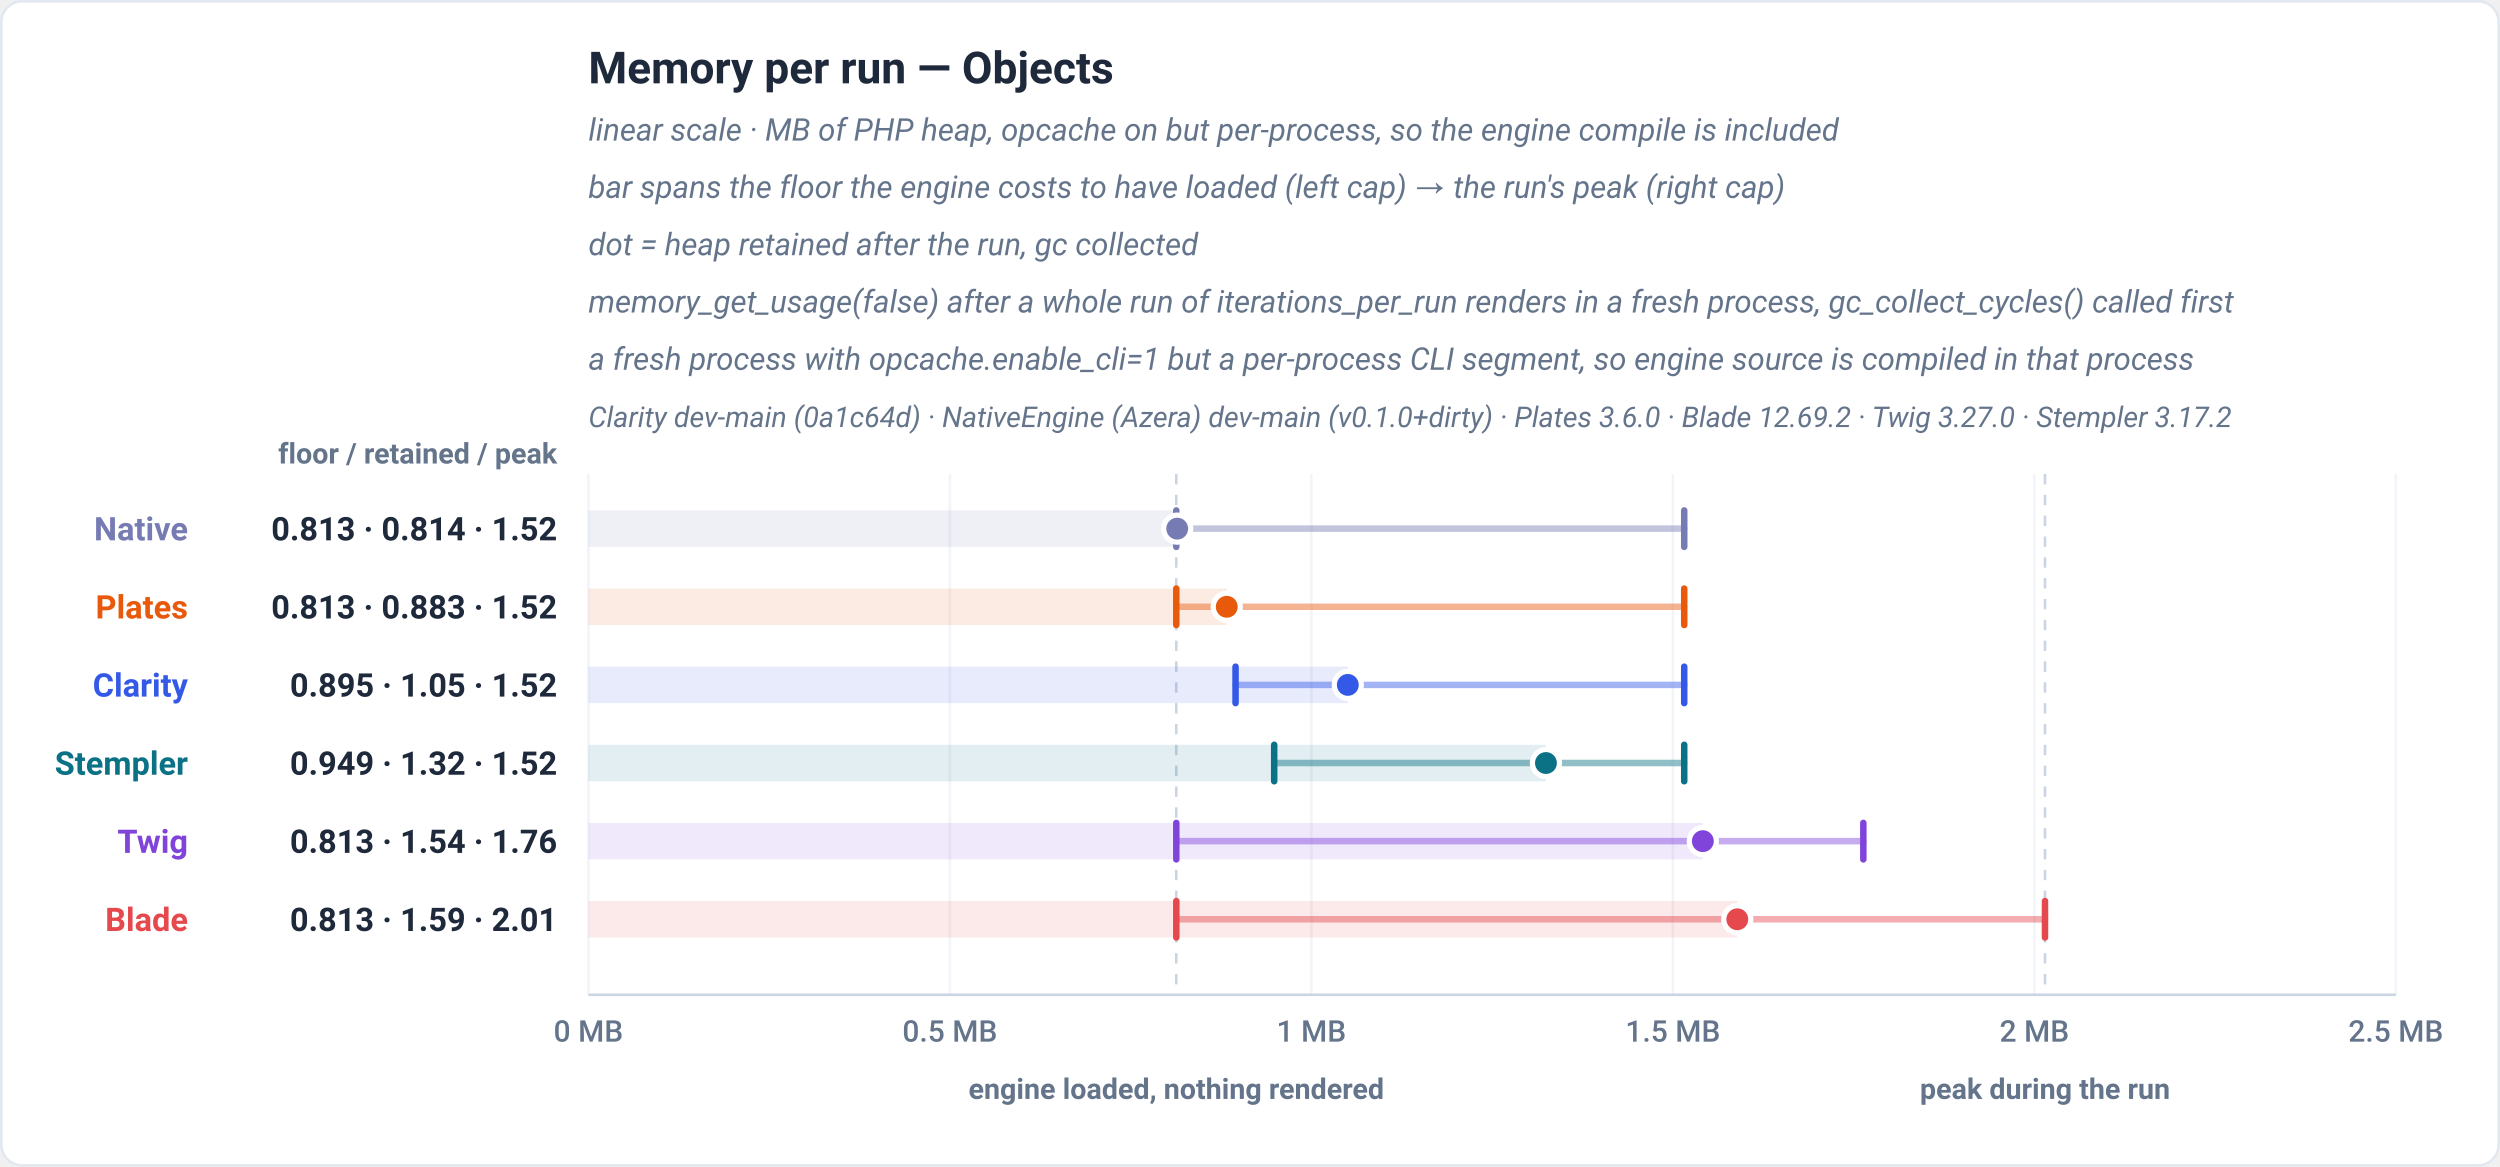
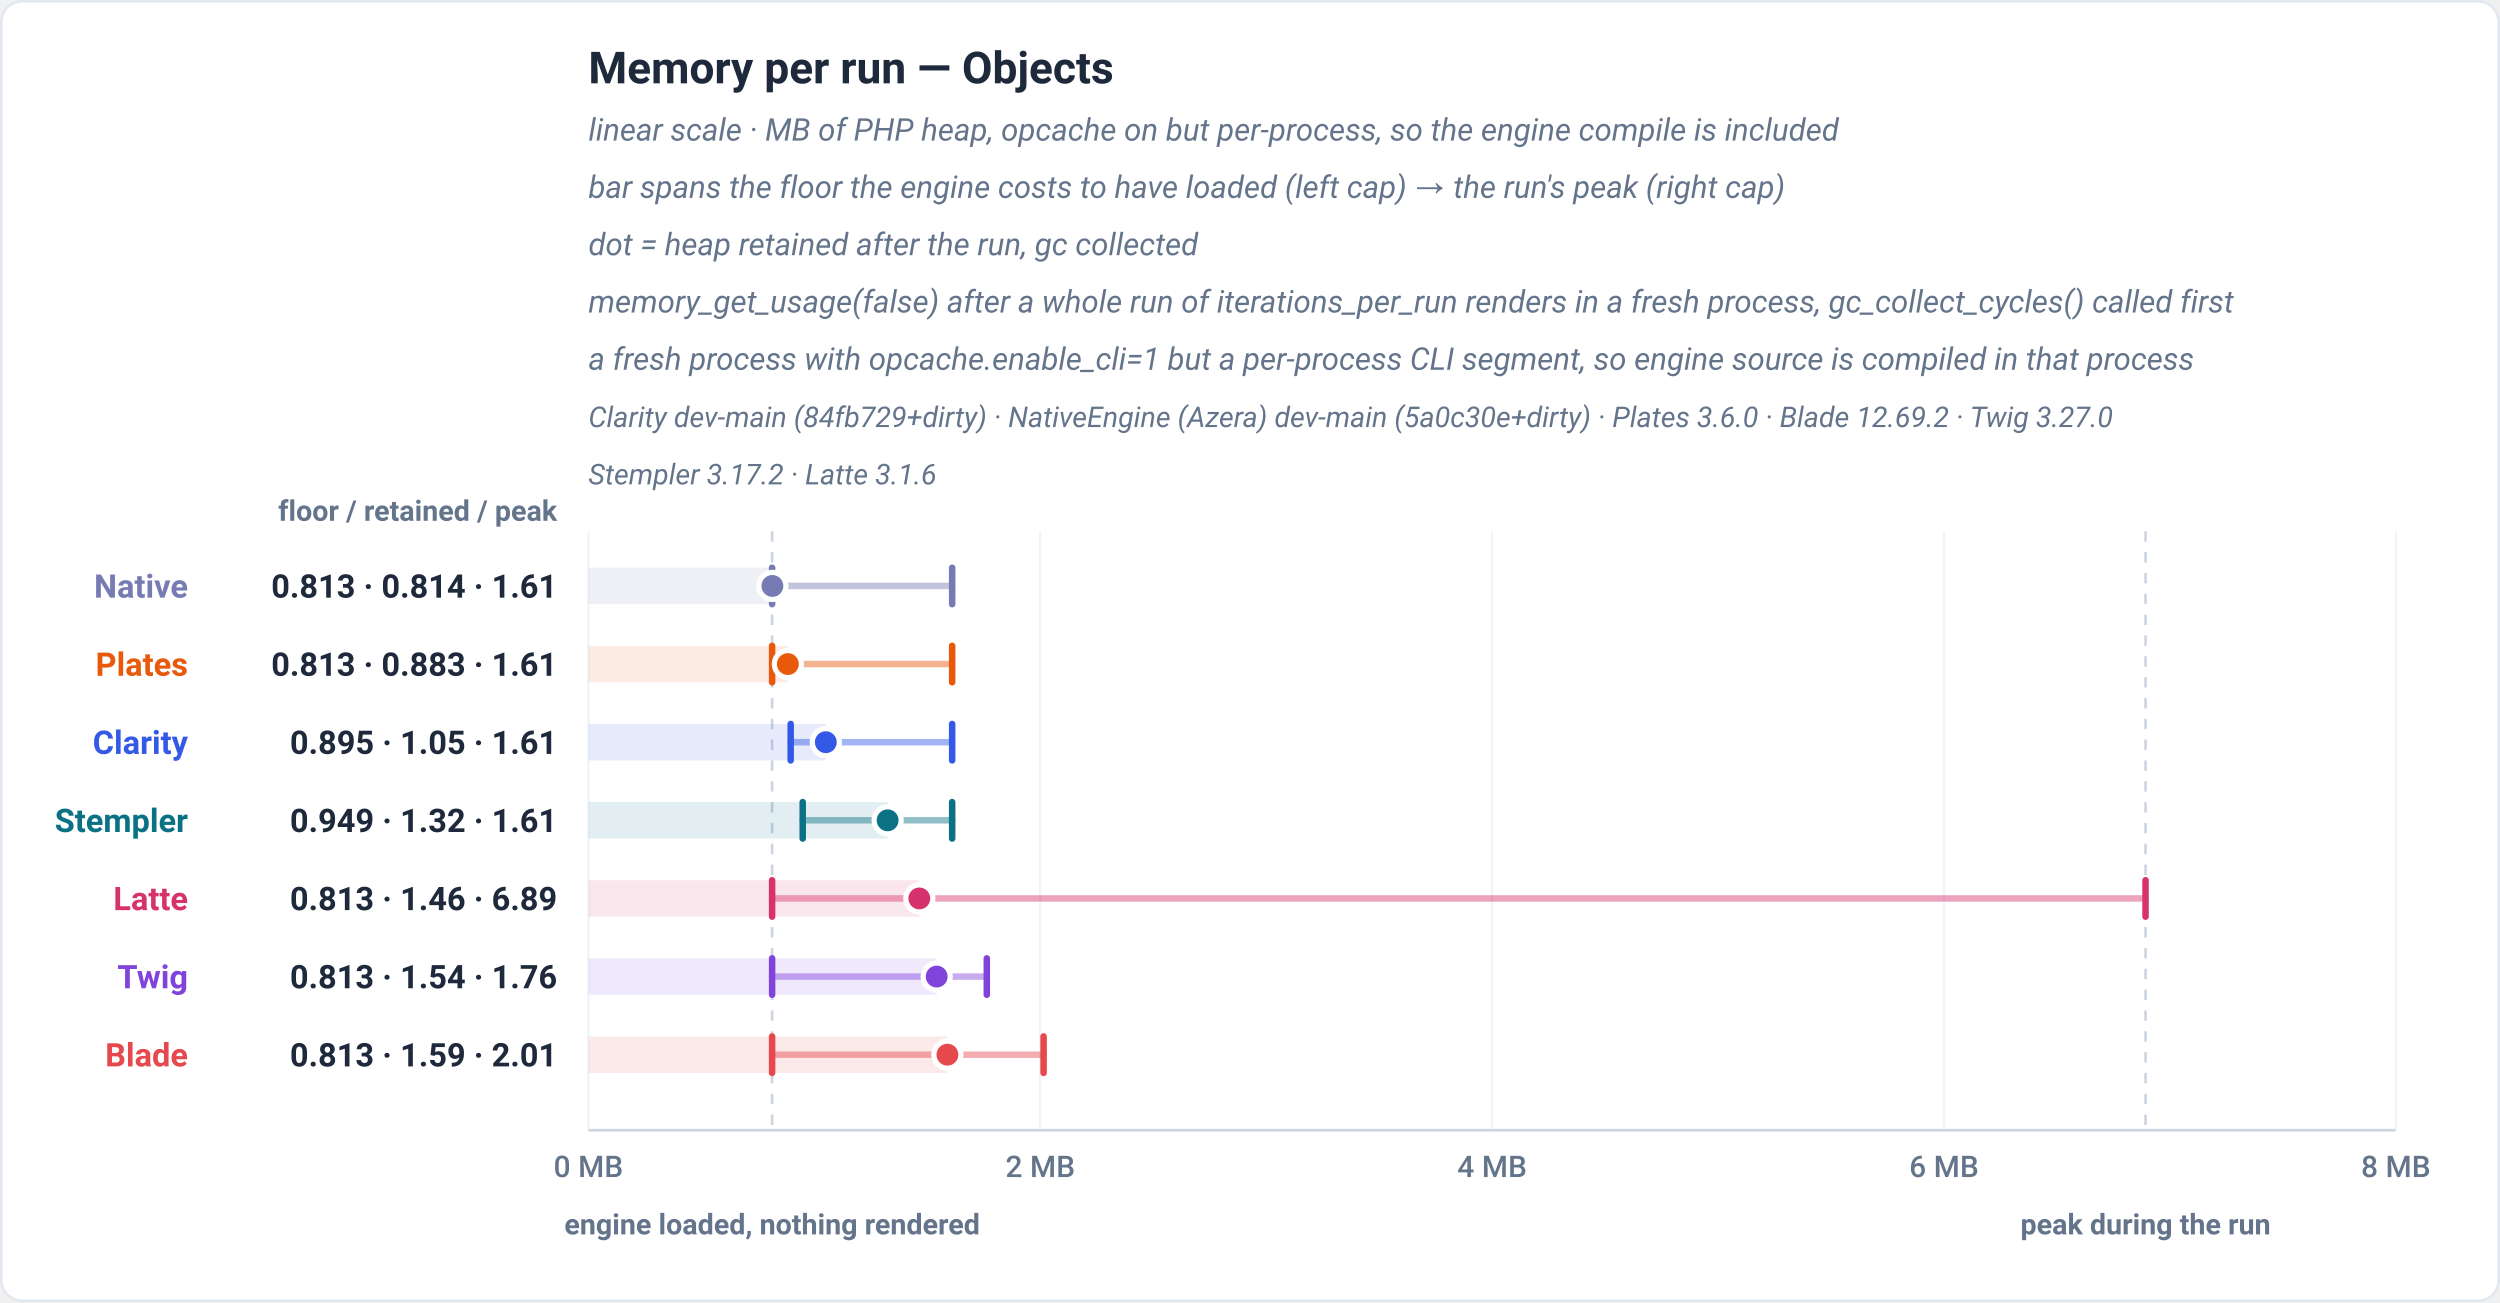
- <svg xmlns="http://www.w3.org/2000/svg" viewBox="0 0 960 448" width="960" height="448" role="img" font-family="-apple-system,BlinkMacSystemFont,'Segoe UI',Roboto,Helvetica,Arial,sans-serif">
-   <rect x="0.5" y="0.5" width="959" height="447" rx="8" fill="#ffffff" stroke="#e2e8f0" />
+ <svg xmlns="http://www.w3.org/2000/svg" viewBox="0 0 960 500" width="960" height="500" role="img" font-family="-apple-system,BlinkMacSystemFont,'Segoe UI',Roboto,Helvetica,Arial,sans-serif">
+   <rect x="0.5" y="0.5" width="959" height="499" rx="8" fill="#ffffff" stroke="#e2e8f0" />
  <text x="225.94" y="32" font-family="-apple-system,BlinkMacSystemFont,'Segoe UI',Roboto,Helvetica,Arial,sans-serif" font-size="17" font-weight="700" fill="#1e293b" text-anchor="start">Memory per run — Objects</text>
  <text x="225.94" y="54" font-family="-apple-system,BlinkMacSystemFont,'Segoe UI',Roboto,Helvetica,Arial,sans-serif" font-size="12" font-weight="400" fill="#64748b" text-anchor="start" font-style="italic">linear scale · MB of PHP heap, opcache on but per-process, so the engine compile is included</text>
  <text x="225.94" y="76" font-family="-apple-system,BlinkMacSystemFont,'Segoe UI',Roboto,Helvetica,Arial,sans-serif" font-size="12" font-weight="400" fill="#64748b" text-anchor="start" font-style="italic">bar spans the floor the engine costs to have loaded (left cap) → the run's peak (right cap)</text>
  <text x="225.94" y="98" font-family="-apple-system,BlinkMacSystemFont,'Segoe UI',Roboto,Helvetica,Arial,sans-serif" font-size="12" font-weight="400" fill="#64748b" text-anchor="start" font-style="italic">dot = heap retained after the run, gc collected</text>
  <text x="225.94" y="120" font-family="-apple-system,BlinkMacSystemFont,'Segoe UI',Roboto,Helvetica,Arial,sans-serif" font-size="12" font-weight="400" fill="#64748b" text-anchor="start" font-style="italic">memory_get_usage(false) after a whole run of iterations_per_run renders in a fresh process, gc_collect_cycles() called first</text>
  <text x="225.94" y="142" font-family="-apple-system,BlinkMacSystemFont,'Segoe UI',Roboto,Helvetica,Arial,sans-serif" font-size="12" font-weight="400" fill="#64748b" text-anchor="start" font-style="italic">a fresh process with opcache.enable_cli=1 but a per-process CLI segment, so engine source is compiled in that process</text>
-   <text x="225.94" y="164" font-family="-apple-system,BlinkMacSystemFont,'Segoe UI',Roboto,Helvetica,Arial,sans-serif" font-size="11" font-weight="400" fill="#64748b" text-anchor="start" font-style="italic">Clarity dev-main (0a1c64d) · NativeEngine (Azera) dev-main (v0.1.0+dirty) · Plates 3.6.0 · Blade 12.69.2 · Twig 3.27.0 · Stempler 3.17.2</text>
-   <text x="213.94" y="178" font-family="-apple-system,BlinkMacSystemFont,'Segoe UI',Roboto,Helvetica,Arial,sans-serif" font-size="11" font-weight="600" fill="#64748b" text-anchor="end">floor / retained / peak</text>
-   <line x1="225.94" y1="182" x2="225.94" y2="382" stroke="#f1f5f9" stroke-width="1" />
-   <text x="225.94" y="400" font-family="-apple-system,BlinkMacSystemFont,'Segoe UI',Roboto,Helvetica,Arial,sans-serif" font-size="11.5" font-weight="500" fill="#64748b" text-anchor="middle">0 MB</text>
-   <line x1="364.75" y1="182" x2="364.75" y2="382" stroke="#f1f5f9" stroke-width="1" />
-   <text x="364.75" y="400" font-family="-apple-system,BlinkMacSystemFont,'Segoe UI',Roboto,Helvetica,Arial,sans-serif" font-size="11.5" font-weight="500" fill="#64748b" text-anchor="middle">0.5 MB</text>
-   <line x1="503.56" y1="182" x2="503.56" y2="382" stroke="#f1f5f9" stroke-width="1" />
-   <text x="503.56" y="400" font-family="-apple-system,BlinkMacSystemFont,'Segoe UI',Roboto,Helvetica,Arial,sans-serif" font-size="11.5" font-weight="500" fill="#64748b" text-anchor="middle">1 MB</text>
-   <line x1="642.38" y1="182" x2="642.38" y2="382" stroke="#f1f5f9" stroke-width="1" />
-   <text x="642.38" y="400" font-family="-apple-system,BlinkMacSystemFont,'Segoe UI',Roboto,Helvetica,Arial,sans-serif" font-size="11.5" font-weight="500" fill="#64748b" text-anchor="middle">1.5 MB</text>
-   <line x1="781.19" y1="182" x2="781.19" y2="382" stroke="#f1f5f9" stroke-width="1" />
-   <text x="781.19" y="400" font-family="-apple-system,BlinkMacSystemFont,'Segoe UI',Roboto,Helvetica,Arial,sans-serif" font-size="11.5" font-weight="500" fill="#64748b" text-anchor="middle">2 MB</text>
-   <line x1="920" y1="182" x2="920" y2="382" stroke="#f1f5f9" stroke-width="1" />
-   <text x="920" y="400" font-family="-apple-system,BlinkMacSystemFont,'Segoe UI',Roboto,Helvetica,Arial,sans-serif" font-size="11.5" font-weight="500" fill="#64748b" text-anchor="middle">2.5 MB</text>
-   <line x1="451.69" y1="182" x2="451.69" y2="382" stroke="#cbd5e1" stroke-width="1" stroke-dasharray="4 4" />
-   <text x="451.69" y="422" font-family="-apple-system,BlinkMacSystemFont,'Segoe UI',Roboto,Helvetica,Arial,sans-serif" font-size="11" font-weight="600" fill="#64748b" text-anchor="middle">engine loaded, nothing rendered</text>
-   <line x1="785.28" y1="182" x2="785.28" y2="382" stroke="#cbd5e1" stroke-width="1" stroke-dasharray="4 4" />
-   <text x="785.28" y="422" font-family="-apple-system,BlinkMacSystemFont,'Segoe UI',Roboto,Helvetica,Arial,sans-serif" font-size="11" font-weight="600" fill="#64748b" text-anchor="middle">peak during the run</text>
-   <line x1="225.94" y1="382" x2="920" y2="382" stroke="#cbd5e1" stroke-width="1" />
-   <rect x="225.94" y="196" width="226.11" height="14" fill="#777bb3" fill-opacity="0.12" />
-   <line x1="451.69" y1="203" x2="646.74" y2="203" stroke="#777bb3" stroke-width="2.5" stroke-linecap="round" opacity="0.45" />
-   <line x1="451.69" y1="196" x2="451.69" y2="210" stroke="#777bb3" stroke-width="2.5" stroke-linecap="round" />
-   <line x1="646.74" y1="196" x2="646.74" y2="210" stroke="#777bb3" stroke-width="2.5" stroke-linecap="round" />
-   <circle cx="452.05" cy="203" r="5.2" fill="#777bb3" stroke="#ffffff" stroke-width="2" />
-   <text x="72.18" y="207.5" font-family="-apple-system,BlinkMacSystemFont,'Segoe UI',Roboto,Helvetica,Arial,sans-serif" font-size="12.5" font-weight="700" fill="#777bb3" text-anchor="end">Native</text>
-   <text x="213.94" y="207.5" font-family="-apple-system,BlinkMacSystemFont,'Segoe UI',Roboto,Helvetica,Arial,sans-serif" font-size="12.5" font-weight="700" fill="#1e293b" text-anchor="end">0.813 · 0.814 · 1.52</text>
-   <rect x="225.94" y="226" width="245.13" height="14" fill="#e8590c" fill-opacity="0.12" />
-   <line x1="451.69" y1="233" x2="646.74" y2="233" stroke="#e8590c" stroke-width="2.5" stroke-linecap="round" opacity="0.45" />
-   <line x1="451.69" y1="226" x2="451.69" y2="240" stroke="#e8590c" stroke-width="2.5" stroke-linecap="round" />
-   <line x1="646.74" y1="226" x2="646.74" y2="240" stroke="#e8590c" stroke-width="2.5" stroke-linecap="round" />
-   <circle cx="471.07" cy="233" r="5.2" fill="#e8590c" stroke="#ffffff" stroke-width="2" />
-   <text x="72.18" y="237.5" font-family="-apple-system,BlinkMacSystemFont,'Segoe UI',Roboto,Helvetica,Arial,sans-serif" font-size="12.5" font-weight="700" fill="#e8590c" text-anchor="end">Plates</text>
-   <text x="213.94" y="237.5" font-family="-apple-system,BlinkMacSystemFont,'Segoe UI',Roboto,Helvetica,Arial,sans-serif" font-size="12.5" font-weight="700" fill="#1e293b" text-anchor="end">0.813 · 0.883 · 1.52</text>
-   <rect x="225.94" y="256" width="291.62" height="14" fill="#3459e6" fill-opacity="0.12" />
-   <line x1="474.45" y1="263" x2="646.74" y2="263" stroke="#3459e6" stroke-width="2.5" stroke-linecap="round" opacity="0.45" />
-   <line x1="474.45" y1="256" x2="474.45" y2="270" stroke="#3459e6" stroke-width="2.5" stroke-linecap="round" />
-   <line x1="646.74" y1="256" x2="646.74" y2="270" stroke="#3459e6" stroke-width="2.5" stroke-linecap="round" />
-   <circle cx="517.56" cy="263" r="5.2" fill="#3459e6" stroke="#ffffff" stroke-width="2" />
-   <text x="72.18" y="267.5" font-family="-apple-system,BlinkMacSystemFont,'Segoe UI',Roboto,Helvetica,Arial,sans-serif" font-size="12.5" font-weight="700" fill="#3459e6" text-anchor="end">Clarity</text>
-   <text x="213.94" y="267.5" font-family="-apple-system,BlinkMacSystemFont,'Segoe UI',Roboto,Helvetica,Arial,sans-serif" font-size="12.5" font-weight="700" fill="#1e293b" text-anchor="end">0.895 · 1.05 · 1.52</text>
-   <rect x="225.94" y="286" width="367.7" height="14" fill="#0b7285" fill-opacity="0.12" />
-   <line x1="489.29" y1="293" x2="646.74" y2="293" stroke="#0b7285" stroke-width="2.5" stroke-linecap="round" opacity="0.45" />
-   <line x1="489.29" y1="286" x2="489.29" y2="300" stroke="#0b7285" stroke-width="2.5" stroke-linecap="round" />
-   <line x1="646.74" y1="286" x2="646.74" y2="300" stroke="#0b7285" stroke-width="2.5" stroke-linecap="round" />
-   <circle cx="593.64" cy="293" r="5.2" fill="#0b7285" stroke="#ffffff" stroke-width="2" />
-   <text x="72.18" y="297.5" font-family="-apple-system,BlinkMacSystemFont,'Segoe UI',Roboto,Helvetica,Arial,sans-serif" font-size="12.5" font-weight="700" fill="#0b7285" text-anchor="end">Stempler</text>
-   <text x="213.94" y="297.5" font-family="-apple-system,BlinkMacSystemFont,'Segoe UI',Roboto,Helvetica,Arial,sans-serif" font-size="12.5" font-weight="700" fill="#1e293b" text-anchor="end">0.949 · 1.32 · 1.52</text>
-   <rect x="225.94" y="316" width="427.95" height="14" fill="#8044db" fill-opacity="0.12" />
-   <line x1="451.7" y1="323" x2="715.52" y2="323" stroke="#8044db" stroke-width="2.5" stroke-linecap="round" opacity="0.45" />
-   <line x1="451.7" y1="316" x2="451.7" y2="330" stroke="#8044db" stroke-width="2.5" stroke-linecap="round" />
-   <line x1="715.52" y1="316" x2="715.52" y2="330" stroke="#8044db" stroke-width="2.5" stroke-linecap="round" />
-   <circle cx="653.89" cy="323" r="5.2" fill="#8044db" stroke="#ffffff" stroke-width="2" />
-   <text x="72.18" y="327.5" font-family="-apple-system,BlinkMacSystemFont,'Segoe UI',Roboto,Helvetica,Arial,sans-serif" font-size="12.5" font-weight="700" fill="#8044db" text-anchor="end">Twig</text>
-   <text x="213.94" y="327.5" font-family="-apple-system,BlinkMacSystemFont,'Segoe UI',Roboto,Helvetica,Arial,sans-serif" font-size="12.5" font-weight="700" fill="#1e293b" text-anchor="end">0.813 · 1.54 · 1.76</text>
-   <rect x="225.94" y="346" width="441.18" height="14" fill="#e5484d" fill-opacity="0.12" />
-   <line x1="451.7" y1="353" x2="785.28" y2="353" stroke="#e5484d" stroke-width="2.5" stroke-linecap="round" opacity="0.45" />
-   <line x1="451.7" y1="346" x2="451.7" y2="360" stroke="#e5484d" stroke-width="2.5" stroke-linecap="round" />
-   <line x1="785.28" y1="346" x2="785.28" y2="360" stroke="#e5484d" stroke-width="2.5" stroke-linecap="round" />
-   <circle cx="667.12" cy="353" r="5.2" fill="#e5484d" stroke="#ffffff" stroke-width="2" />
-   <text x="72.18" y="357.5" font-family="-apple-system,BlinkMacSystemFont,'Segoe UI',Roboto,Helvetica,Arial,sans-serif" font-size="12.5" font-weight="700" fill="#e5484d" text-anchor="end">Blade</text>
-   <text x="213.94" y="357.5" font-family="-apple-system,BlinkMacSystemFont,'Segoe UI',Roboto,Helvetica,Arial,sans-serif" font-size="12.5" font-weight="700" fill="#1e293b" text-anchor="end">0.813 · 1.59 · 2.01</text>
+   <text x="225.94" y="164" font-family="-apple-system,BlinkMacSystemFont,'Segoe UI',Roboto,Helvetica,Arial,sans-serif" font-size="11" font-weight="400" fill="#64748b" text-anchor="start" font-style="italic">Clarity dev-main (84fb729+dirty) · NativeEngine (Azera) dev-main (5a0c30e+dirty) · Plates 3.6.0 · Blade 12.69.2 · Twig 3.27.0</text>
+   <text x="225.94" y="186" font-family="-apple-system,BlinkMacSystemFont,'Segoe UI',Roboto,Helvetica,Arial,sans-serif" font-size="11" font-weight="400" fill="#64748b" text-anchor="start" font-style="italic">Stempler 3.17.2 · Latte 3.1.6</text>
+   <text x="213.94" y="200" font-family="-apple-system,BlinkMacSystemFont,'Segoe UI',Roboto,Helvetica,Arial,sans-serif" font-size="11" font-weight="600" fill="#64748b" text-anchor="end">floor / retained / peak</text>
+   <line x1="225.94" y1="204" x2="225.94" y2="434" stroke="#f1f5f9" stroke-width="1" />
+   <text x="225.94" y="452" font-family="-apple-system,BlinkMacSystemFont,'Segoe UI',Roboto,Helvetica,Arial,sans-serif" font-size="11.5" font-weight="500" fill="#64748b" text-anchor="middle">0 MB</text>
+   <line x1="399.46" y1="204" x2="399.46" y2="434" stroke="#f1f5f9" stroke-width="1" />
+   <text x="399.46" y="452" font-family="-apple-system,BlinkMacSystemFont,'Segoe UI',Roboto,Helvetica,Arial,sans-serif" font-size="11.5" font-weight="500" fill="#64748b" text-anchor="middle">2 MB</text>
+   <line x1="572.97" y1="204" x2="572.97" y2="434" stroke="#f1f5f9" stroke-width="1" />
+   <text x="572.97" y="452" font-family="-apple-system,BlinkMacSystemFont,'Segoe UI',Roboto,Helvetica,Arial,sans-serif" font-size="11.5" font-weight="500" fill="#64748b" text-anchor="middle">4 MB</text>
+   <line x1="746.49" y1="204" x2="746.49" y2="434" stroke="#f1f5f9" stroke-width="1" />
+   <text x="746.49" y="452" font-family="-apple-system,BlinkMacSystemFont,'Segoe UI',Roboto,Helvetica,Arial,sans-serif" font-size="11.5" font-weight="500" fill="#64748b" text-anchor="middle">6 MB</text>
+   <line x1="920" y1="204" x2="920" y2="434" stroke="#f1f5f9" stroke-width="1" />
+   <text x="920" y="452" font-family="-apple-system,BlinkMacSystemFont,'Segoe UI',Roboto,Helvetica,Arial,sans-serif" font-size="11.5" font-weight="500" fill="#64748b" text-anchor="middle">8 MB</text>
+   <line x1="296.49" y1="204" x2="296.49" y2="434" stroke="#cbd5e1" stroke-width="1" stroke-dasharray="4 4" />
+   <text x="296.49" y="474" font-family="-apple-system,BlinkMacSystemFont,'Segoe UI',Roboto,Helvetica,Arial,sans-serif" font-size="11" font-weight="600" fill="#64748b" text-anchor="middle">engine loaded, nothing rendered</text>
+   <line x1="823.89" y1="204" x2="823.89" y2="434" stroke="#cbd5e1" stroke-width="1" stroke-dasharray="4 4" />
+   <text x="823.89" y="474" font-family="-apple-system,BlinkMacSystemFont,'Segoe UI',Roboto,Helvetica,Arial,sans-serif" font-size="11" font-weight="600" fill="#64748b" text-anchor="middle">peak during the run</text>
+   <line x1="225.94" y1="434" x2="920" y2="434" stroke="#cbd5e1" stroke-width="1" />
+   <rect x="225.94" y="218" width="70.66" height="14" fill="#777bb3" fill-opacity="0.12" />
+   <line x1="296.49" y1="225" x2="365.63" y2="225" stroke="#777bb3" stroke-width="2.5" stroke-linecap="round" opacity="0.45" />
+   <line x1="296.49" y1="218" x2="296.49" y2="232" stroke="#777bb3" stroke-width="2.5" stroke-linecap="round" />
+   <line x1="365.63" y1="218" x2="365.63" y2="232" stroke="#777bb3" stroke-width="2.5" stroke-linecap="round" />
+   <circle cx="296.6" cy="225" r="5.2" fill="#777bb3" stroke="#ffffff" stroke-width="2" />
+   <text x="72.18" y="229.5" font-family="-apple-system,BlinkMacSystemFont,'Segoe UI',Roboto,Helvetica,Arial,sans-serif" font-size="12.5" font-weight="700" fill="#777bb3" text-anchor="end">Native</text>
+   <text x="213.94" y="229.5" font-family="-apple-system,BlinkMacSystemFont,'Segoe UI',Roboto,Helvetica,Arial,sans-serif" font-size="12.5" font-weight="700" fill="#1e293b" text-anchor="end">0.813 · 0.814 · 1.61</text>
+   <rect x="225.94" y="248" width="76.6" height="14" fill="#e8590c" fill-opacity="0.12" />
+   <line x1="296.49" y1="255" x2="365.63" y2="255" stroke="#e8590c" stroke-width="2.5" stroke-linecap="round" opacity="0.45" />
+   <line x1="296.49" y1="248" x2="296.49" y2="262" stroke="#e8590c" stroke-width="2.5" stroke-linecap="round" />
+   <line x1="365.63" y1="248" x2="365.63" y2="262" stroke="#e8590c" stroke-width="2.5" stroke-linecap="round" />
+   <circle cx="302.54" cy="255" r="5.2" fill="#e8590c" stroke="#ffffff" stroke-width="2" />
+   <text x="72.18" y="259.5" font-family="-apple-system,BlinkMacSystemFont,'Segoe UI',Roboto,Helvetica,Arial,sans-serif" font-size="12.5" font-weight="700" fill="#e8590c" text-anchor="end">Plates</text>
+   <text x="213.94" y="259.5" font-family="-apple-system,BlinkMacSystemFont,'Segoe UI',Roboto,Helvetica,Arial,sans-serif" font-size="12.5" font-weight="700" fill="#1e293b" text-anchor="end">0.813 · 0.883 · 1.61</text>
+   <rect x="225.94" y="278" width="91.17" height="14" fill="#3459e6" fill-opacity="0.12" />
+   <line x1="303.62" y1="285" x2="365.63" y2="285" stroke="#3459e6" stroke-width="2.5" stroke-linecap="round" opacity="0.45" />
+   <line x1="303.62" y1="278" x2="303.62" y2="292" stroke="#3459e6" stroke-width="2.5" stroke-linecap="round" />
+   <line x1="365.63" y1="278" x2="365.63" y2="292" stroke="#3459e6" stroke-width="2.5" stroke-linecap="round" />
+   <circle cx="317.11" cy="285" r="5.2" fill="#3459e6" stroke="#ffffff" stroke-width="2" />
+   <text x="72.18" y="289.5" font-family="-apple-system,BlinkMacSystemFont,'Segoe UI',Roboto,Helvetica,Arial,sans-serif" font-size="12.5" font-weight="700" fill="#3459e6" text-anchor="end">Clarity</text>
+   <text x="213.94" y="289.5" font-family="-apple-system,BlinkMacSystemFont,'Segoe UI',Roboto,Helvetica,Arial,sans-serif" font-size="12.5" font-weight="700" fill="#1e293b" text-anchor="end">0.895 · 1.05 · 1.61</text>
+   <rect x="225.94" y="308" width="114.91" height="14" fill="#0b7285" fill-opacity="0.12" />
+   <line x1="308.24" y1="315" x2="365.63" y2="315" stroke="#0b7285" stroke-width="2.5" stroke-linecap="round" opacity="0.45" />
+   <line x1="308.24" y1="308" x2="308.24" y2="322" stroke="#0b7285" stroke-width="2.5" stroke-linecap="round" />
+   <line x1="365.63" y1="308" x2="365.63" y2="322" stroke="#0b7285" stroke-width="2.5" stroke-linecap="round" />
+   <circle cx="340.85" cy="315" r="5.2" fill="#0b7285" stroke="#ffffff" stroke-width="2" />
+   <text x="72.18" y="319.5" font-family="-apple-system,BlinkMacSystemFont,'Segoe UI',Roboto,Helvetica,Arial,sans-serif" font-size="12.5" font-weight="700" fill="#0b7285" text-anchor="end">Stempler</text>
+   <text x="213.94" y="319.5" font-family="-apple-system,BlinkMacSystemFont,'Segoe UI',Roboto,Helvetica,Arial,sans-serif" font-size="12.5" font-weight="700" fill="#1e293b" text-anchor="end">0.949 · 1.32 · 1.61</text>
+   <rect x="225.94" y="338" width="127.08" height="14" fill="#d6336c" fill-opacity="0.12" />
+   <line x1="296.49" y1="345" x2="823.89" y2="345" stroke="#d6336c" stroke-width="2.5" stroke-linecap="round" opacity="0.45" />
+   <line x1="296.49" y1="338" x2="296.49" y2="352" stroke="#d6336c" stroke-width="2.5" stroke-linecap="round" />
+   <line x1="823.89" y1="338" x2="823.89" y2="352" stroke="#d6336c" stroke-width="2.5" stroke-linecap="round" />
+   <circle cx="353.02" cy="345" r="5.2" fill="#d6336c" stroke="#ffffff" stroke-width="2" />
+   <text x="72.18" y="349.5" font-family="-apple-system,BlinkMacSystemFont,'Segoe UI',Roboto,Helvetica,Arial,sans-serif" font-size="12.5" font-weight="700" fill="#d6336c" text-anchor="end">Latte</text>
+   <text x="213.94" y="349.5" font-family="-apple-system,BlinkMacSystemFont,'Segoe UI',Roboto,Helvetica,Arial,sans-serif" font-size="12.5" font-weight="700" fill="#1e293b" text-anchor="end">0.813 · 1.46 · 6.89</text>
+   <rect x="225.94" y="368" width="133.74" height="14" fill="#8044db" fill-opacity="0.12" />
+   <line x1="296.49" y1="375" x2="378.93" y2="375" stroke="#8044db" stroke-width="2.5" stroke-linecap="round" opacity="0.45" />
+   <line x1="296.49" y1="368" x2="296.49" y2="382" stroke="#8044db" stroke-width="2.5" stroke-linecap="round" />
+   <line x1="378.93" y1="368" x2="378.93" y2="382" stroke="#8044db" stroke-width="2.5" stroke-linecap="round" />
+   <circle cx="359.68" cy="375" r="5.2" fill="#8044db" stroke="#ffffff" stroke-width="2" />
+   <text x="72.18" y="379.5" font-family="-apple-system,BlinkMacSystemFont,'Segoe UI',Roboto,Helvetica,Arial,sans-serif" font-size="12.5" font-weight="700" fill="#8044db" text-anchor="end">Twig</text>
+   <text x="213.94" y="379.5" font-family="-apple-system,BlinkMacSystemFont,'Segoe UI',Roboto,Helvetica,Arial,sans-serif" font-size="12.5" font-weight="700" fill="#1e293b" text-anchor="end">0.813 · 1.54 · 1.76</text>
+   <rect x="225.94" y="398" width="137.87" height="14" fill="#e5484d" fill-opacity="0.12" />
+   <line x1="296.49" y1="405" x2="400.74" y2="405" stroke="#e5484d" stroke-width="2.5" stroke-linecap="round" opacity="0.45" />
+   <line x1="296.49" y1="398" x2="296.49" y2="412" stroke="#e5484d" stroke-width="2.5" stroke-linecap="round" />
+   <line x1="400.74" y1="398" x2="400.74" y2="412" stroke="#e5484d" stroke-width="2.5" stroke-linecap="round" />
+   <circle cx="363.81" cy="405" r="5.2" fill="#e5484d" stroke="#ffffff" stroke-width="2" />
+   <text x="72.18" y="409.5" font-family="-apple-system,BlinkMacSystemFont,'Segoe UI',Roboto,Helvetica,Arial,sans-serif" font-size="12.5" font-weight="700" fill="#e5484d" text-anchor="end">Blade</text>
+   <text x="213.94" y="409.5" font-family="-apple-system,BlinkMacSystemFont,'Segoe UI',Roboto,Helvetica,Arial,sans-serif" font-size="12.5" font-weight="700" fill="#1e293b" text-anchor="end">0.813 · 1.59 · 2.01</text>
</svg>
